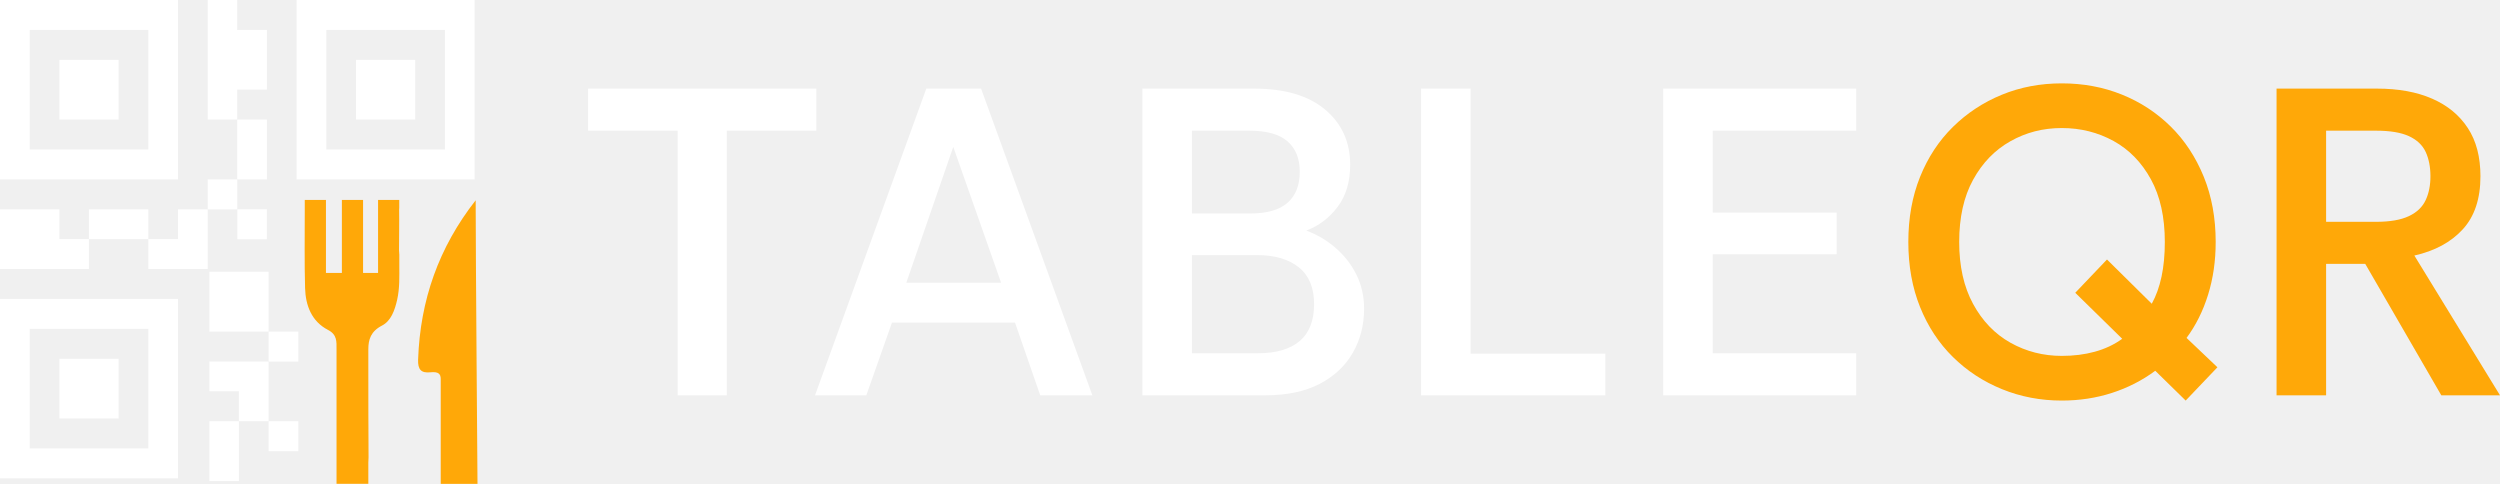
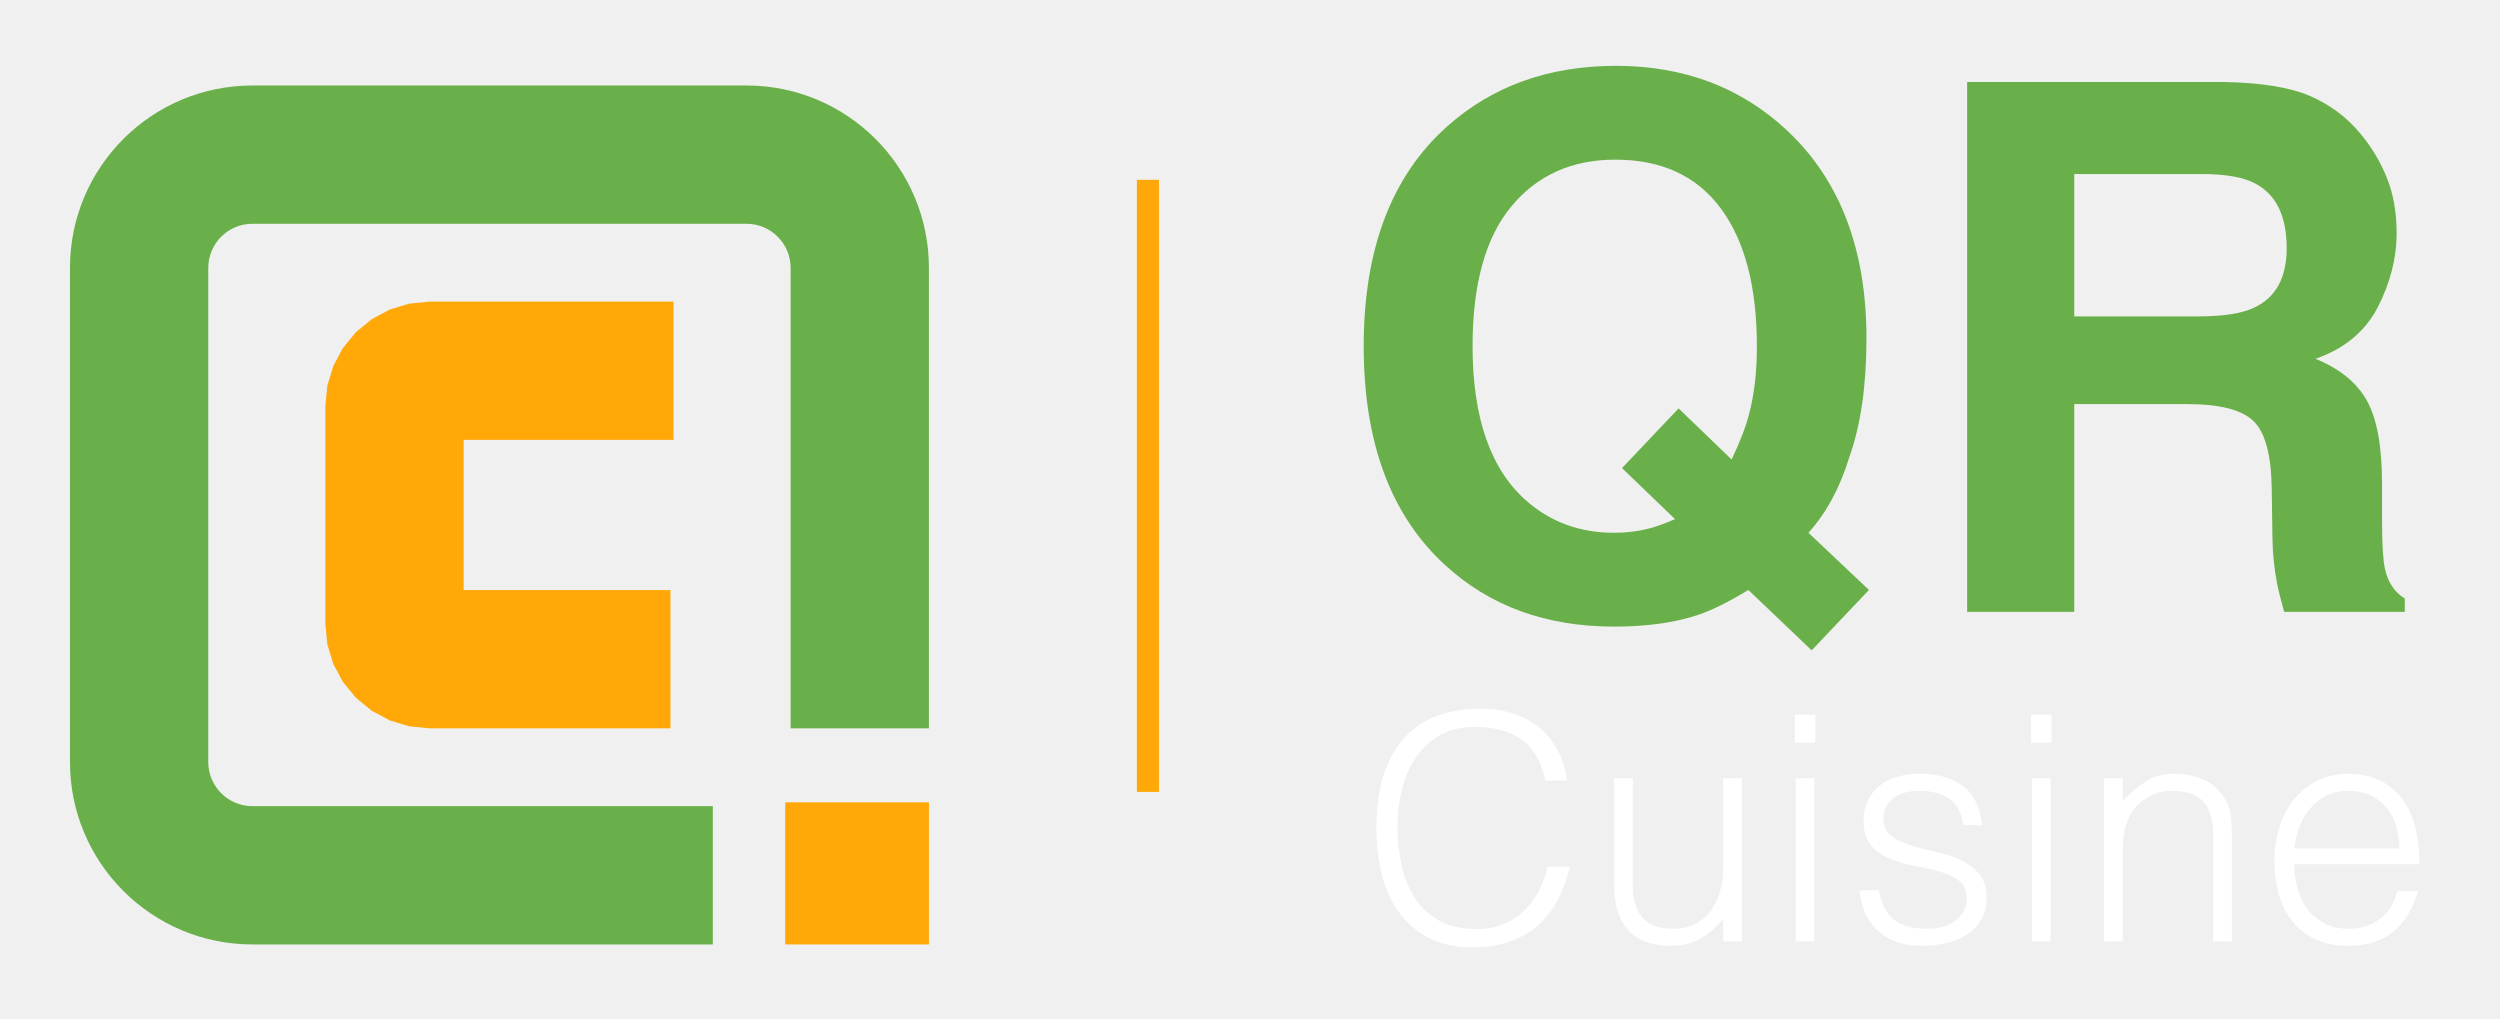
- <svg xmlns="http://www.w3.org/2000/svg" width="124" height="24" viewBox="0 0 124 24" fill="none">
-   <g clip-path="url(#clip0_656_11)">
-     <path d="M8.83 0H0V8.899H8.83V0ZM7.356 7.413H1.474V1.486H7.358V7.416L7.356 7.413Z" fill="white" />
-     <path d="M5.884 2.969H2.946V5.93H5.884V2.969Z" fill="white" />
-     <path d="M0 23.726H8.83V14.826H0V23.726ZM1.474 16.312H7.358V22.242H1.474V16.312Z" fill="white" />
-     <path d="M5.884 17.796H2.946V20.757H5.884V17.796Z" fill="white" />
-     <path d="M14.711 0V8.899H23.541V0H14.711ZM22.07 7.413H16.186V1.486H22.07V7.416V7.413Z" fill="white" />
-     <path d="M20.595 2.969H17.657V5.93H20.595V2.969Z" fill="white" />
-     <path d="M2.946 10.382H0V13.343H4.41V11.857H2.946V10.382Z" fill="white" />
-     <path d="M7.356 10.382H4.41V11.86H7.356V10.382Z" fill="white" />
-     <path d="M8.83 10.382V11.857H7.356V13.343H10.302V10.382H8.827H8.83Z" fill="white" />
-     <path d="M13.239 5.93H11.765V8.899H13.239V5.93Z" fill="white" />
-     <path d="M11.768 8.899H10.302V10.385H11.768V8.899Z" fill="white" />
-     <path d="M13.237 10.38H11.771V11.866H13.237V10.38Z" fill="white" />
-     <path d="M13.24 4.444V1.486H11.765V0H10.302V5.93H11.765V4.444H13.24Z" fill="white" />
-     <path d="M13.323 13.479H10.385V16.448H13.323V13.479Z" fill="white" />
-     <path d="M13.323 17.931H10.385V19.406H11.849V20.892H13.323V17.931Z" fill="white" />
-     <path d="M11.851 20.892H10.385V23.861H11.851V20.892Z" fill="white" />
-     <path d="M14.798 16.448H13.323V17.934H14.798V16.448Z" fill="white" />
-     <path d="M14.798 20.892H13.323V22.378H14.798V20.892Z" fill="white" />
-     <path d="M23.595 9.931C21.762 12.273 20.841 14.886 20.738 17.836C20.719 18.339 20.895 18.513 21.35 18.466C21.744 18.426 21.86 18.543 21.86 18.798V24H23.684C23.684 24 23.593 12.425 23.593 9.931H23.595Z" fill="#FFA808" />
-     <path d="M19.792 12.458C19.792 11.673 19.808 11.037 19.797 10.401C19.797 10.371 19.803 10.341 19.803 10.314V9.918H18.752V13.539H18.008V9.918H16.957V13.539H16.167V9.918H15.116V10.475C15.116 11.746 15.097 13.017 15.132 14.289C15.156 15.15 15.455 15.943 16.269 16.364C16.725 16.6 16.692 16.945 16.692 17.317V21.656C16.692 21.99 16.692 22.324 16.692 22.658C16.692 22.693 16.692 22.729 16.692 22.764V23.997H18.269V22.949C18.269 22.862 18.28 22.772 18.28 22.68C18.269 21.096 18.269 19.51 18.269 17.926V17.326C18.269 16.842 18.39 16.437 18.946 16.149C19.399 15.916 19.579 15.389 19.698 14.873C19.83 14.289 19.806 13.704 19.806 13.164V12.626C19.806 12.569 19.792 12.509 19.795 12.455L19.792 12.458Z" fill="#FFA808" />
-     <path d="M33.611 19.608V6.482H29.169V4.395H40.49V6.482H36.048V19.608H33.611Z" fill="white" />
-     <path d="M40.425 19.608L45.945 4.395H48.662L54.182 19.608H51.595L50.344 16H44.242L42.969 19.608H40.425ZM44.953 14.022H49.654L47.282 7.286L44.953 14.022Z" fill="white" />
-     <path d="M56.662 19.608V4.395H62.203C63.726 4.395 64.902 4.743 65.729 5.438C66.556 6.134 66.969 7.047 66.969 8.177C66.969 9.016 66.761 9.711 66.344 10.263C65.926 10.814 65.408 11.206 64.791 11.436C65.338 11.64 65.826 11.928 66.257 12.306C66.689 12.683 67.031 13.123 67.282 13.631C67.532 14.139 67.659 14.696 67.659 15.305C67.659 16.117 67.473 16.848 67.098 17.5C66.724 18.151 66.174 18.665 65.449 19.043C64.724 19.42 63.821 19.608 62.743 19.608H56.662ZM59.12 10.589H62.01C62.842 10.589 63.462 10.412 63.864 10.056C64.266 9.701 64.468 9.19 64.468 8.524C64.468 7.859 64.266 7.37 63.864 7.014C63.462 6.658 62.829 6.482 61.966 6.482H59.12V10.589ZM59.12 17.521H62.398C63.303 17.521 63.993 17.317 64.468 16.913C64.942 16.508 65.179 15.899 65.179 15.087C65.179 14.275 64.928 13.667 64.424 13.262C63.92 12.857 63.23 12.653 62.355 12.653H59.12V17.521Z" fill="white" />
-     <path d="M70.484 19.608V4.395H72.942V17.543H79.626V19.608H70.484Z" fill="white" />
-     <path d="M82.494 19.608V4.395H92.068V6.482H84.952V10.545H91.098V12.61H84.952V17.521H92.068V19.608H82.494Z" fill="white" />
-     <path d="M108.41 19.868L106.901 18.39C106.254 18.869 105.539 19.235 104.755 19.488C103.971 19.741 103.141 19.868 102.265 19.868C101.216 19.868 100.227 19.681 99.3 19.303C98.372 18.926 97.561 18.393 96.863 17.706C96.165 17.019 95.623 16.193 95.235 15.229C94.847 14.264 94.653 13.188 94.653 12.001C94.653 10.814 94.847 9.739 95.235 8.774C95.623 7.81 96.165 6.984 96.863 6.297C97.561 5.61 98.37 5.077 99.289 4.7C100.208 4.322 101.2 4.135 102.265 4.135C103.329 4.135 104.321 4.319 105.24 4.689C106.159 5.058 106.968 5.588 107.666 6.275C108.364 6.962 108.909 7.794 109.305 8.763C109.701 9.733 109.898 10.814 109.898 12.001C109.898 12.944 109.771 13.816 109.52 14.62C109.27 15.424 108.914 16.139 108.453 16.761L109.984 18.217L108.41 19.868ZM97.176 12.001C97.176 13.205 97.405 14.229 97.866 15.076C98.327 15.924 98.944 16.565 99.72 17C100.496 17.434 101.345 17.652 102.265 17.652C102.855 17.652 103.399 17.584 103.903 17.445C104.407 17.307 104.86 17.095 105.262 16.804L102.933 14.522L104.507 12.871L106.728 15.066C106.944 14.674 107.105 14.226 107.213 13.718C107.321 13.21 107.375 12.64 107.375 12.001C107.375 10.771 107.146 9.733 106.685 8.894C106.224 8.054 105.607 7.419 104.831 6.992C104.054 6.566 103.2 6.351 102.265 6.351C101.329 6.351 100.496 6.568 99.72 7.003C98.944 7.438 98.327 8.076 97.866 8.916C97.405 9.755 97.176 10.784 97.176 12.001Z" fill="#FFA808" />
-     <path d="M112.917 19.608V4.395H117.898C118.962 4.395 119.873 4.561 120.636 4.895C121.399 5.229 121.987 5.713 122.404 6.351C122.822 6.989 123.03 7.785 123.03 8.742C123.03 9.858 122.739 10.733 122.156 11.371C121.574 12.009 120.774 12.444 119.752 12.675L124 19.608H121.089L117.316 13.088H115.375V19.608H112.917ZM115.375 11.002H117.855C118.545 11.002 119.086 10.907 119.483 10.719C119.879 10.532 120.154 10.266 120.313 9.926C120.472 9.586 120.55 9.19 120.55 8.742C120.55 8.293 120.472 7.875 120.313 7.535C120.154 7.196 119.879 6.935 119.483 6.753C119.086 6.571 118.545 6.482 117.855 6.482H115.375V11.002Z" fill="#FFA808" />
+ <svg xmlns="http://www.w3.org/2000/svg" width="100%" height="100%" viewBox="0 0 2057 838" version="1.1" xml:space="preserve" style="fill-rule:evenodd;clip-rule:evenodd;stroke-linejoin:round;stroke-miterlimit:2;">
+   <rect id="Full-logo" x="0" y="-0" width="2056.25" height="837.5" style="fill:none;" />
+   <g>
+     <g id="shape">
+       <path d="M586.52,663.298l-0,113.791l-378.844,0c-82.902,0 -150.107,-67.205 -150.107,-150.107l-0,-406.536c-0,-82.901 67.205,-150.106 150.107,-150.106l406.536,-0c82.901,-0 150.106,67.205 150.106,150.107l0,378.844l-113.791,-0l0,-378.845c0,-20.056 -16.259,-36.315 -36.315,-36.315l-406.536,-0c-20.057,-0 -36.316,16.259 -36.316,36.315l0,406.536c0,20.057 16.259,36.316 36.316,36.316l378.844,0Z" style="fill:#6ab04a;" />
+       <path d="M381.498,361.929l0,123.57l170.157,0l0,113.792l-198.071,-0l-16.833,-1.666l-16.031,-4.871l-14.78,-7.891l-13.08,-10.725l-10.725,-13.08l-7.891,-14.781l-4.871,-16.03l-1.666,-16.833l0,-179.399l1.666,-16.833l4.871,-16.031l7.891,-14.78l10.725,-13.08l13.08,-10.725l14.78,-7.891l16.031,-4.871l16.833,-1.666l200.596,0l0,113.791l-56.895,0c-0,0 -74.075,0 -115.787,0Z" style="fill:#ffa808;" />
+       <rect x="646.082" y="660.152" width="118.236" height="116.937" style="fill:#ffa808;" />
+     </g>
+     <g>
+       <g>
+         <path d="M1397.54,505.817c-19.322,6.507 -42.451,9.761 -69.385,9.761c-56.211,-0 -102.663,-16.958 -139.357,-50.874c-44.5,-40.817 -66.75,-100.761 -66.75,-179.832c-0,-79.662 22.836,-139.902 68.507,-180.719c37.279,-33.324 83.633,-49.986 139.064,-49.986c55.82,-0 102.663,17.648 140.527,52.944c43.72,40.817 65.58,97.902 65.58,171.254c-0,38.846 -4.685,71.381 -14.053,97.606c-7.612,25.043 -18.835,45.846 -33.668,62.409l49.77,47.029l-47.135,49.69l-52.113,-49.69c-15.809,9.662 -29.471,16.465 -40.987,20.408Zm-19.322,-78.676l-43.622,-42.001l46.549,-49.098l43.622,42c6.832,-14.197 11.613,-26.62 14.346,-37.268c4.294,-15.972 6.441,-34.606 6.441,-55.902c-0,-48.901 -9.905,-86.712 -29.716,-113.43c-19.81,-26.718 -48.745,-40.078 -86.805,-40.078c-35.717,0 -64.213,12.817 -85.487,38.451c-21.275,25.634 -31.912,63.987 -31.912,115.057c0,59.747 15.224,102.536 45.672,128.367c19.712,16.761 43.329,25.141 70.849,25.141c10.344,0 20.298,-1.281 29.862,-3.845c5.27,-1.38 12.003,-3.845 20.201,-7.394Z" style="fill:#6ab04a;fill-rule:nonzero;" />
+         <path d="M1799.79,332.492l-93.1,0l0,170.959l-88.122,0l-0,-435.974l211.669,-0c30.253,0.591 53.527,4.338 69.825,11.239c16.297,6.902 30.106,17.057 41.426,30.465c9.369,11.042 16.785,23.268 22.25,36.676c5.465,13.409 8.198,28.691 8.198,45.846c-0,20.704 -5.172,41.063 -15.517,61.078c-10.344,20.014 -27.422,34.162 -51.234,42.443c19.908,8.085 34.01,19.571 42.305,34.458c8.295,14.888 12.442,37.613 12.442,68.177l0,29.282c0,19.915 0.781,33.422 2.342,40.521c2.343,11.24 7.808,19.521 16.395,24.845l0,10.944l-99.247,0c-2.733,-9.662 -4.684,-17.451 -5.856,-23.366c-2.342,-12.226 -3.61,-24.747 -3.805,-37.564l-0.586,-40.521c-0.39,-27.803 -5.416,-46.339 -15.077,-55.606c-9.662,-9.268 -27.764,-13.902 -54.308,-13.902Zm54.747,-79.268c17.956,-8.282 26.934,-24.648 26.934,-49.099c0,-26.422 -8.685,-44.169 -26.056,-53.239c-9.759,-5.127 -24.397,-7.691 -43.915,-7.691l-104.81,0l0,117.128l102.175,-0c20.299,-0 35.522,-2.366 45.672,-7.099Z" style="fill:#6ab04a;fill-rule:nonzero;" />
+       </g>
+       <g>
+         <path d="M1271.62,642.153c-3.581,-15.892 -10.231,-27.206 -19.951,-33.943c-9.719,-6.737 -22.422,-10.106 -38.11,-10.106c-11.083,0 -20.632,2.246 -28.646,6.737c-8.014,4.492 -14.622,10.537 -19.822,18.138c-5.201,7.601 -9.038,16.367 -11.51,26.3c-2.473,9.932 -3.709,20.426 -3.709,31.482c0,10.364 1.066,20.556 3.197,30.575c2.132,10.019 5.67,18.958 10.615,26.818c4.945,7.859 11.595,14.208 19.95,19.044c8.355,4.837 18.842,7.256 31.46,7.256c7.844,-0 15.005,-1.296 21.485,-3.887c6.479,-2.591 12.149,-6.176 17.009,-10.753c4.859,-4.578 8.952,-9.976 12.277,-16.195c3.325,-6.218 5.84,-13.042 7.545,-20.469l18.16,-0c-2.046,8.982 -5.03,17.49 -8.952,25.522c-3.922,8.032 -9.08,15.072 -15.474,21.118c-6.395,6.045 -14.153,10.839 -23.276,14.38c-9.122,3.541 -19.822,5.312 -32.099,5.312c-14.153,-0 -26.259,-2.634 -36.32,-7.903c-10.06,-5.269 -18.287,-12.394 -24.682,-21.377c-6.394,-8.982 -11.04,-19.39 -13.939,-31.222c-2.899,-11.833 -4.348,-24.4 -4.348,-37.701c-0,-17.792 2.174,-32.907 6.522,-45.344c4.348,-12.438 10.359,-22.586 18.032,-30.446c7.673,-7.86 16.71,-13.56 27.112,-17.101c10.401,-3.541 21.74,-5.312 34.017,-5.312c9.379,0 18.117,1.252 26.217,3.757c8.099,2.505 15.261,6.262 21.485,11.271c6.223,5.01 11.339,11.185 15.346,18.527c4.007,7.341 6.778,15.849 8.313,25.522l-17.904,0Z" style="fill:#fff;" />
+         <path d="M1417.92,640.339l15.346,0l0,134.22l-15.346,-0l-0,-18.656c-2.046,2.418 -4.348,4.923 -6.906,7.514c-2.558,2.591 -5.499,4.966 -8.824,7.126c-3.325,2.159 -7.204,3.973 -11.638,5.441c-4.433,1.468 -9.548,2.202 -15.346,2.202c-8.867,0 -16.284,-1.252 -22.252,-3.757c-5.968,-2.504 -10.785,-6.002 -14.451,-10.494c-3.666,-4.491 -6.309,-9.716 -7.929,-15.676c-1.62,-5.959 -2.43,-12.48 -2.43,-19.563l0,-88.357l15.346,0l0,88.098c0,11.574 2.643,20.427 7.929,26.559c5.286,6.132 13.983,9.198 26.089,9.198c6.309,0 11.979,-1.252 17.009,-3.757c5.03,-2.504 9.25,-6.002 12.661,-10.494c3.41,-4.491 6.053,-9.846 7.928,-16.065c1.876,-6.218 2.814,-13.041 2.814,-20.469l-0,-73.07Z" style="fill:#fff;" />
+         <path d="M1477.52,774.559l-0,-134.22l15.346,0l0,134.22l-15.346,-0Zm-0.768,-163.499l0,-23.061l16.881,0l0,23.061l-16.881,-0Z" style="fill:#fff;" />
+         <path d="M1545.81,732.583c2.387,11.574 6.692,19.735 12.916,24.486c6.224,4.75 15.133,7.125 26.728,7.125c5.627,0 10.487,-0.691 14.579,-2.072c4.093,-1.382 7.46,-3.239 10.103,-5.571c2.643,-2.332 4.647,-4.967 6.011,-7.903c1.364,-2.937 2.046,-6.046 2.046,-9.328c0,-6.564 -2.089,-11.444 -6.266,-14.64c-4.178,-3.196 -9.421,-5.7 -15.73,-7.514c-6.309,-1.814 -13.13,-3.369 -20.462,-4.664c-7.332,-1.296 -14.153,-3.239 -20.462,-5.83c-6.309,-2.591 -11.552,-6.305 -15.73,-11.142c-4.177,-4.837 -6.266,-11.66 -6.266,-20.47c-0,-11.228 4.05,-20.426 12.149,-27.595c8.1,-7.169 19.567,-10.753 34.401,-10.753c14.324,-0 25.961,3.239 34.913,9.717c8.952,6.477 14.366,17.317 16.242,32.518l-15.602,-0c-1.364,-10.364 -5.244,-17.663 -11.638,-21.895c-6.394,-4.232 -14.451,-6.348 -24.17,-6.348c-9.72,-0 -17.137,2.116 -22.252,6.348c-5.116,4.232 -7.674,9.803 -7.674,16.713c0,6.046 2.089,10.666 6.267,13.862c4.177,3.196 9.421,5.787 15.73,7.774c6.309,1.986 13.129,3.757 20.461,5.311c7.333,1.555 14.153,3.757 20.462,6.608c6.309,2.85 11.553,6.693 15.73,11.53c4.178,4.837 6.267,11.574 6.267,20.211c-0,6.391 -1.365,12.048 -4.093,16.971c-2.728,4.924 -6.479,9.026 -11.254,12.308c-4.774,3.282 -10.444,5.744 -17.009,7.385c-6.564,1.641 -13.769,2.461 -21.612,2.461c-7.844,0 -14.792,-1.166 -20.846,-3.498c-6.053,-2.332 -11.211,-5.57 -15.474,-9.716c-4.263,-4.146 -7.588,-8.983 -9.975,-14.51c-2.387,-5.528 -3.751,-11.488 -4.092,-17.879l15.602,-0Z" style="fill:#fff;" />
+         <path d="M1671.91,774.559l0,-134.22l15.347,0l-0,134.22l-15.347,-0Zm-0.767,-163.499l-0,-23.061l16.881,0l-0,23.061l-16.881,-0Z" style="fill:#fff;" />
+         <path d="M1746.59,774.559l-15.347,-0l0,-134.22l15.347,0l-0,18.656c6.138,-6.564 12.49,-11.919 19.055,-16.064c6.564,-4.146 14.451,-6.219 23.658,-6.219c8.185,-0 15.773,1.425 22.764,4.275c6.991,2.85 12.874,7.817 17.648,14.899c3.24,4.837 5.158,9.803 5.755,14.899c0.597,5.096 0.895,10.408 0.895,15.935l0,87.839l-15.346,-0l0,-87.58c0,-12.091 -2.643,-21.16 -7.929,-27.206c-5.286,-6.046 -14.067,-9.069 -26.344,-9.069c-4.775,-0 -9.123,0.734 -13.045,2.202c-3.921,1.469 -7.46,3.412 -10.614,5.83c-3.155,2.419 -5.84,5.183 -8.057,8.292c-2.217,3.109 -3.922,6.391 -5.115,9.846c-1.535,4.319 -2.473,8.464 -2.814,12.437c-0.341,3.973 -0.511,8.292 -0.511,12.956l-0,72.292Z" style="fill:#fff;" />
+         <path d="M1974.23,698.121c0,-6.564 -0.895,-12.739 -2.685,-18.526c-1.791,-5.787 -4.434,-10.797 -7.929,-15.029c-3.496,-4.232 -7.886,-7.6 -13.172,-10.105c-5.286,-2.505 -11.34,-3.757 -18.16,-3.757c-6.821,-0 -12.831,1.295 -18.032,3.887c-5.201,2.591 -9.634,6.045 -13.3,10.364c-3.666,4.319 -6.608,9.328 -8.824,15.028c-2.217,5.701 -3.666,11.747 -4.348,18.138l86.45,0Zm-86.45,12.956c-0,7.255 0.937,14.121 2.813,20.599c1.876,6.478 4.647,12.092 8.313,16.842c3.666,4.751 8.312,8.551 13.939,11.401c5.627,2.85 12.107,4.275 19.439,4.275c10.06,0 18.671,-2.677 25.833,-8.032c7.161,-5.355 11.936,-12.956 14.323,-22.802l17.137,0c-1.876,6.392 -4.348,12.308 -7.418,17.749c-3.069,5.442 -6.906,10.192 -11.509,14.251c-4.604,4.06 -10.061,7.212 -16.37,9.458c-6.309,2.246 -13.641,3.368 -21.996,3.368c-10.572,0 -19.695,-1.813 -27.368,-5.441c-7.673,-3.627 -13.982,-8.594 -18.927,-14.899c-4.945,-6.305 -8.611,-13.733 -10.998,-22.283c-2.387,-8.551 -3.581,-17.749 -3.581,-27.596c0,-9.846 1.407,-19.087 4.22,-27.724c2.814,-8.637 6.821,-16.195 12.022,-22.673c5.2,-6.477 11.552,-11.573 19.055,-15.287c7.502,-3.714 16.028,-5.571 25.577,-5.571c18.245,-0 32.568,6.348 42.969,19.045c10.402,12.696 15.517,31.136 15.347,55.32l-102.82,-0Z" style="fill:#fff;" />
+       </g>
+     </g>
+     <rect x="935.42" y="147.944" width="18.179" height="503.624" style="fill:#ffa808;" />
  </g>
-   <defs>
-     <clipPath id="clip0_656_11">
-       <rect width="124" height="24" fill="white" />
-     </clipPath>
-   </defs>
</svg>
